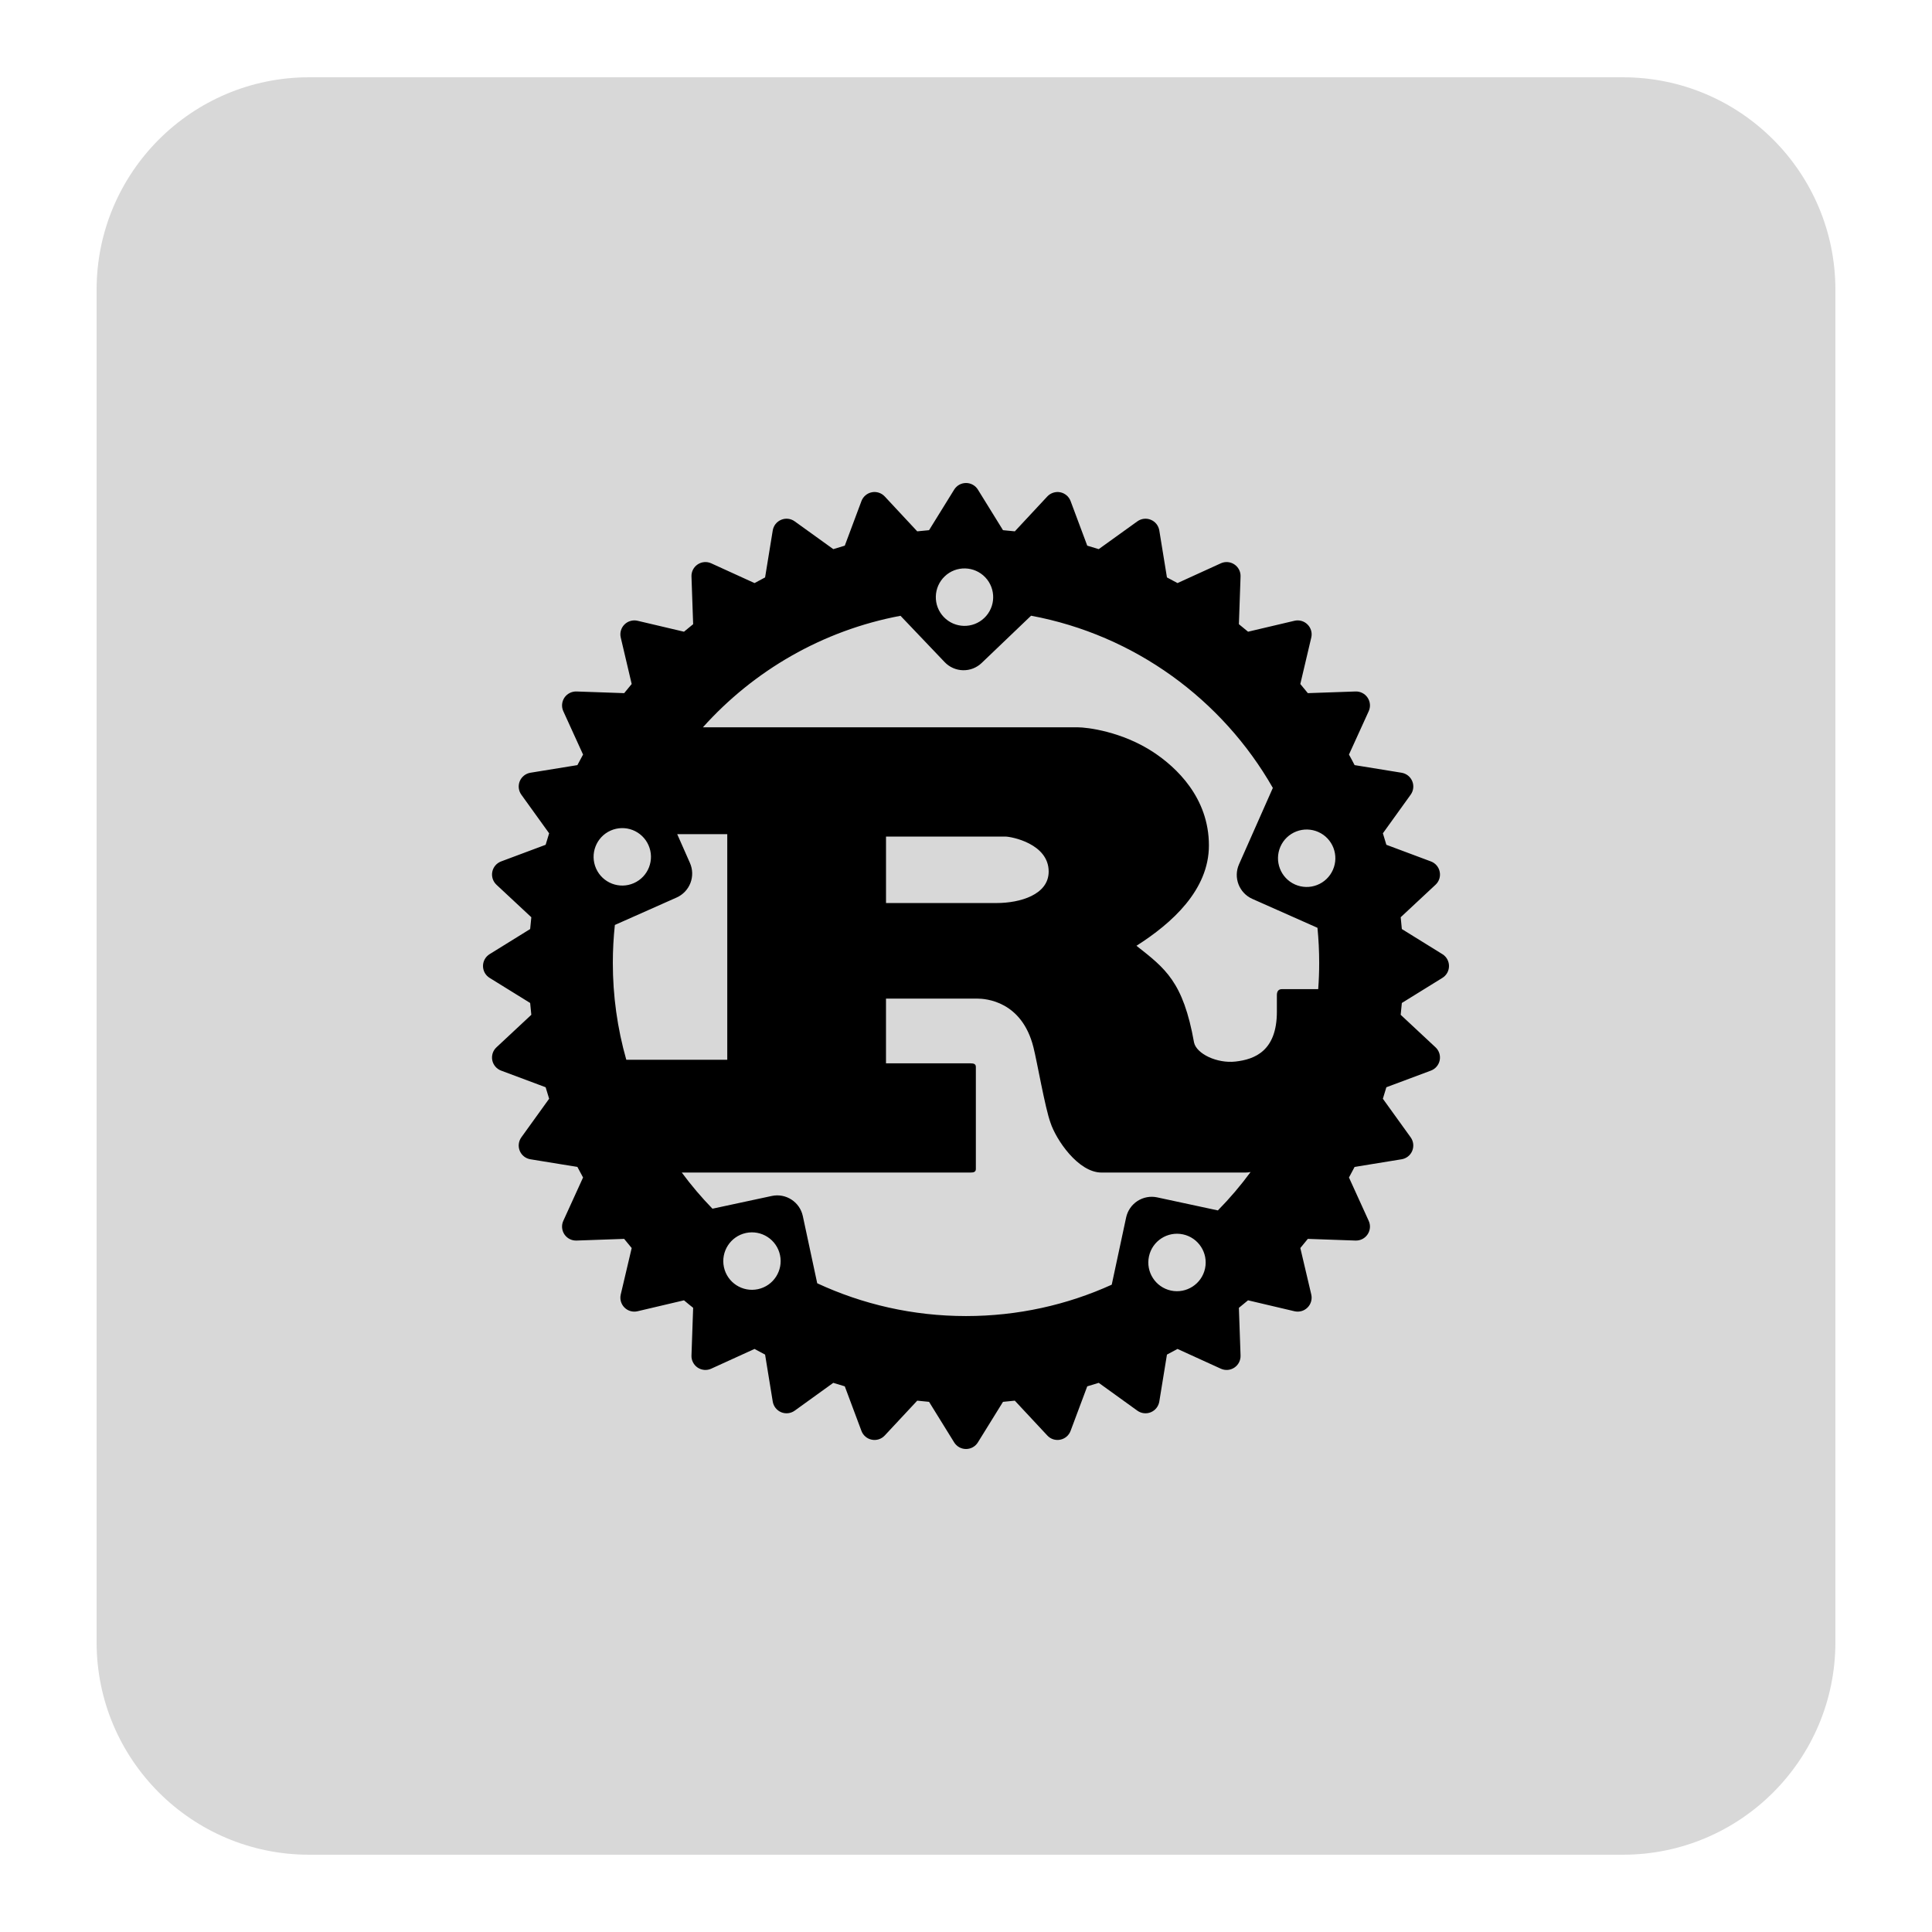
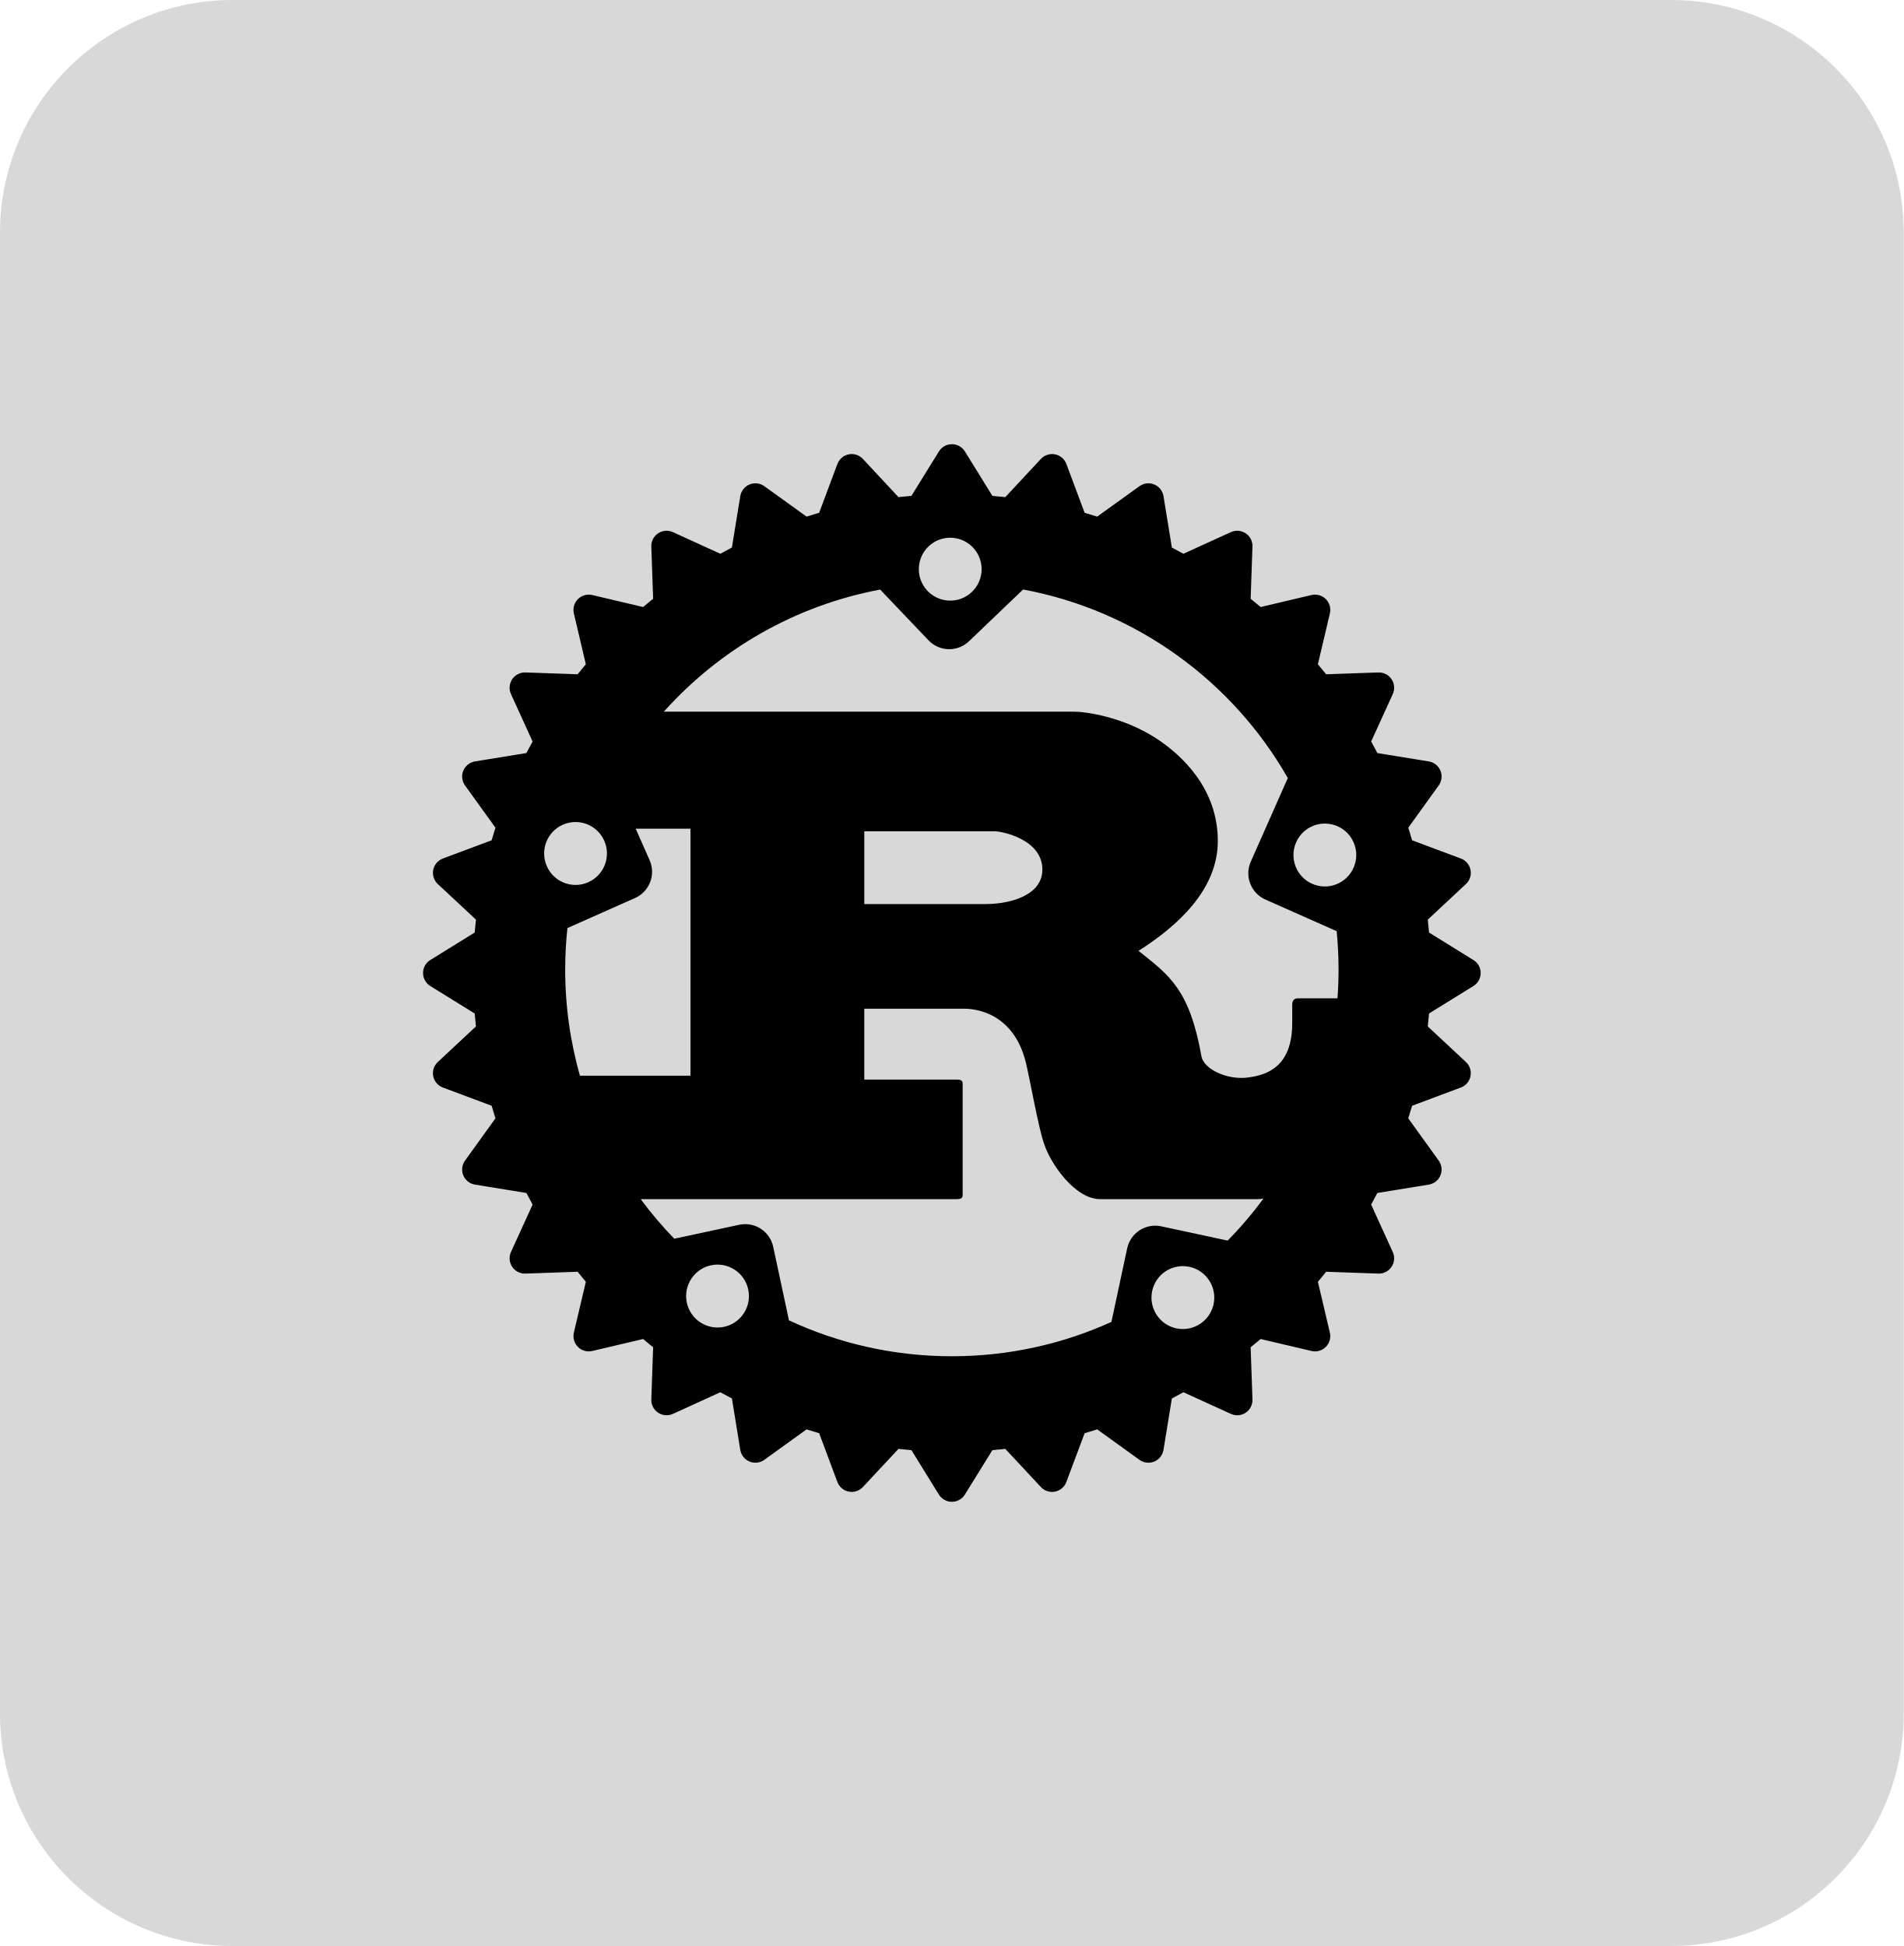
- <svg xmlns="http://www.w3.org/2000/svg" width="100" height="100" viewBox="0 0 100 100" fill="none">
-   <rect x="5" y="4" width="90" height="92" rx="11" fill="#D8D8D8" />
-   <path d="M74.658 49.387L72.559 48.087C72.542 47.883 72.522 47.68 72.5 47.476L74.303 45.794C74.394 45.71 74.461 45.604 74.499 45.487C74.537 45.37 74.544 45.245 74.519 45.124C74.496 45.003 74.441 44.891 74.362 44.797C74.282 44.703 74.18 44.631 74.064 44.588L71.758 43.726C71.7 43.527 71.64 43.328 71.578 43.131L73.016 41.133C73.088 41.033 73.133 40.916 73.148 40.794C73.162 40.672 73.145 40.548 73.098 40.434C73.05 40.32 72.975 40.22 72.879 40.144C72.782 40.068 72.668 40.017 72.546 39.997L70.114 39.602C70.02 39.417 69.921 39.236 69.822 39.056L70.844 36.813C70.895 36.701 70.917 36.578 70.907 36.455C70.897 36.332 70.856 36.214 70.787 36.112C70.719 36.009 70.626 35.926 70.516 35.87C70.407 35.814 70.285 35.786 70.162 35.791L67.694 35.877C67.566 35.718 67.436 35.56 67.304 35.404L67.871 33C67.9 32.88 67.897 32.755 67.863 32.637C67.829 32.518 67.766 32.41 67.678 32.324C67.591 32.236 67.484 32.173 67.365 32.139C67.247 32.106 67.122 32.103 67.002 32.131L64.599 32.697C64.443 32.565 64.285 32.435 64.125 32.308L64.211 29.84C64.216 29.717 64.189 29.595 64.133 29.485C64.077 29.376 63.993 29.282 63.891 29.214C63.788 29.145 63.67 29.104 63.548 29.094C63.425 29.084 63.302 29.106 63.19 29.157L60.947 30.18C60.767 30.08 60.585 29.982 60.401 29.887L60.005 27.455C59.985 27.333 59.934 27.219 59.858 27.122C59.782 27.026 59.682 26.951 59.568 26.904C59.455 26.856 59.331 26.839 59.208 26.853C59.086 26.867 58.97 26.913 58.87 26.985L56.87 28.423C56.674 28.36 56.476 28.3 56.276 28.243L55.414 25.936C55.371 25.821 55.299 25.718 55.206 25.639C55.112 25.559 54.999 25.504 54.878 25.48C54.757 25.456 54.633 25.464 54.516 25.502C54.399 25.54 54.293 25.606 54.209 25.696L52.527 27.502C52.323 27.479 52.119 27.459 51.915 27.442L50.616 25.342C50.551 25.238 50.461 25.151 50.353 25.091C50.246 25.031 50.125 25 50.002 25C49.879 25 49.758 25.031 49.65 25.091C49.543 25.151 49.452 25.238 49.388 25.342L48.088 27.442C47.884 27.459 47.68 27.479 47.476 27.502L45.793 25.696C45.709 25.606 45.604 25.539 45.486 25.501C45.369 25.463 45.244 25.456 45.124 25.48C45.003 25.504 44.89 25.559 44.797 25.639C44.703 25.718 44.631 25.821 44.588 25.936L43.726 28.243C43.526 28.3 43.329 28.361 43.131 28.423L41.133 26.985C41.033 26.912 40.916 26.867 40.794 26.853C40.671 26.839 40.547 26.856 40.434 26.904C40.32 26.951 40.22 27.026 40.144 27.122C40.068 27.219 40.017 27.333 39.997 27.455L39.601 29.887C39.417 29.982 39.236 30.08 39.054 30.18L36.812 29.157C36.7 29.106 36.577 29.084 36.454 29.094C36.332 29.104 36.214 29.145 36.111 29.214C36.009 29.282 35.925 29.375 35.869 29.485C35.813 29.595 35.786 29.717 35.791 29.84L35.877 32.308C35.717 32.435 35.559 32.565 35.403 32.697L32.999 32.131C32.88 32.103 32.755 32.106 32.636 32.14C32.518 32.173 32.41 32.236 32.322 32.324C32.235 32.41 32.172 32.518 32.138 32.637C32.104 32.755 32.102 32.88 32.13 33L32.696 35.404C32.565 35.56 32.435 35.718 32.307 35.877L29.839 35.791C29.716 35.787 29.595 35.815 29.485 35.871C29.376 35.927 29.282 36.01 29.213 36.112C29.145 36.214 29.104 36.332 29.094 36.455C29.084 36.578 29.105 36.701 29.157 36.813L30.179 39.056C30.079 39.236 29.981 39.417 29.886 39.602L27.454 39.997C27.333 40.017 27.219 40.068 27.122 40.144C27.026 40.221 26.95 40.32 26.903 40.434C26.856 40.548 26.839 40.672 26.853 40.794C26.867 40.916 26.912 41.033 26.984 41.133L28.423 43.131C28.36 43.328 28.3 43.526 28.242 43.726L25.936 44.588C25.821 44.632 25.718 44.703 25.639 44.797C25.559 44.891 25.505 45.004 25.481 45.124C25.457 45.245 25.464 45.37 25.502 45.487C25.54 45.604 25.607 45.709 25.697 45.794L27.501 47.476C27.478 47.679 27.458 47.883 27.441 48.087L25.342 49.387C25.237 49.452 25.151 49.542 25.091 49.65C25.031 49.757 25 49.878 25 50.001C25 50.252 25.13 50.484 25.342 50.615L27.441 51.914C27.458 52.119 27.478 52.323 27.501 52.526L25.697 54.209C25.606 54.293 25.539 54.398 25.501 54.515C25.464 54.632 25.456 54.757 25.48 54.878C25.504 54.999 25.559 55.111 25.639 55.205C25.718 55.299 25.821 55.371 25.936 55.414L28.242 56.276C28.3 56.476 28.36 56.674 28.423 56.871L26.984 58.869C26.912 58.969 26.867 59.086 26.853 59.208C26.838 59.331 26.856 59.454 26.903 59.568C26.95 59.682 27.026 59.782 27.122 59.858C27.219 59.934 27.334 59.985 27.455 60.004L29.886 60.4C29.981 60.584 30.079 60.766 30.179 60.947L29.157 63.189C29.105 63.301 29.084 63.424 29.094 63.547C29.104 63.67 29.145 63.788 29.213 63.89C29.282 63.992 29.375 64.076 29.485 64.132C29.594 64.188 29.716 64.215 29.839 64.211L32.306 64.124C32.435 64.285 32.564 64.442 32.696 64.598L32.13 67.002C32.102 67.122 32.104 67.247 32.138 67.365C32.172 67.484 32.235 67.591 32.322 67.678C32.409 67.765 32.517 67.829 32.636 67.862C32.754 67.896 32.88 67.898 32.999 67.87L35.403 67.304C35.559 67.437 35.717 67.566 35.877 67.692L35.791 70.161C35.786 70.284 35.813 70.406 35.87 70.516C35.926 70.625 36.009 70.719 36.111 70.787C36.214 70.855 36.332 70.896 36.454 70.906C36.577 70.916 36.7 70.894 36.812 70.843L39.054 69.821C39.235 69.922 39.417 70.019 39.601 70.114L39.997 72.545C40.017 72.666 40.067 72.781 40.144 72.877C40.22 72.974 40.32 73.049 40.434 73.097C40.547 73.144 40.671 73.161 40.794 73.147C40.916 73.133 41.033 73.088 41.133 73.016L43.13 71.576C43.328 71.639 43.526 71.7 43.726 71.757L44.588 74.063C44.631 74.178 44.703 74.281 44.797 74.361C44.89 74.44 45.003 74.495 45.124 74.518C45.245 74.543 45.369 74.535 45.486 74.498C45.604 74.46 45.709 74.392 45.793 74.302L47.476 72.498C47.679 72.521 47.883 72.541 48.088 72.559L49.387 74.658C49.452 74.763 49.542 74.849 49.65 74.909C49.757 74.969 49.878 75 50.001 75C50.124 75 50.245 74.969 50.352 74.909C50.46 74.849 50.55 74.763 50.615 74.658L51.915 72.559C52.119 72.541 52.323 72.521 52.526 72.498L54.209 74.302C54.292 74.392 54.398 74.46 54.515 74.498C54.632 74.535 54.757 74.542 54.877 74.518C54.998 74.494 55.111 74.44 55.205 74.36C55.299 74.281 55.37 74.178 55.413 74.063L56.276 71.757C56.475 71.7 56.674 71.639 56.871 71.576L58.869 73.016C58.969 73.088 59.086 73.133 59.208 73.147C59.331 73.161 59.454 73.144 59.568 73.097C59.682 73.049 59.782 72.974 59.858 72.877C59.934 72.781 59.985 72.666 60.005 72.545L60.401 70.114C60.584 70.019 60.766 69.92 60.947 69.821L63.189 70.843C63.301 70.894 63.424 70.916 63.547 70.907C63.67 70.897 63.788 70.856 63.891 70.787C63.993 70.719 64.076 70.626 64.132 70.516C64.188 70.406 64.215 70.284 64.211 70.161L64.125 67.693C64.285 67.566 64.442 67.436 64.598 67.304L67.002 67.87C67.246 67.927 67.502 67.856 67.678 67.678C67.765 67.591 67.829 67.484 67.862 67.365C67.896 67.247 67.899 67.122 67.871 67.002L67.305 64.598C67.436 64.442 67.566 64.285 67.693 64.124L70.161 64.211C70.284 64.215 70.406 64.188 70.516 64.132C70.625 64.076 70.719 63.993 70.787 63.89C70.856 63.788 70.897 63.67 70.907 63.547C70.917 63.424 70.895 63.301 70.843 63.189L69.822 60.947C69.921 60.766 70.019 60.584 70.114 60.4L72.546 60.004C72.667 59.985 72.782 59.934 72.878 59.858C72.975 59.782 73.05 59.682 73.097 59.568C73.144 59.454 73.161 59.33 73.147 59.208C73.133 59.086 73.088 58.969 73.016 58.869L71.577 56.871C71.639 56.674 71.7 56.476 71.758 56.276L74.064 55.414C74.179 55.371 74.282 55.299 74.361 55.205C74.441 55.111 74.495 54.998 74.519 54.877C74.543 54.757 74.536 54.632 74.498 54.515C74.46 54.398 74.393 54.292 74.303 54.209L72.499 52.526C72.521 52.323 72.541 52.118 72.559 51.914L74.658 50.615C74.763 50.55 74.849 50.46 74.909 50.352C74.969 50.245 75 50.124 75 50.001C75 49.751 74.871 49.518 74.658 49.387V49.387ZM60.609 66.8C59.808 66.627 59.298 65.837 59.47 65.033C59.641 64.23 60.431 63.719 61.232 63.891C62.034 64.063 62.544 64.855 62.373 65.657C62.201 66.46 61.41 66.971 60.609 66.8ZM59.896 61.976C59.722 61.938 59.542 61.936 59.367 61.968C59.193 62 59.026 62.067 58.876 62.163C58.727 62.26 58.598 62.385 58.497 62.532C58.397 62.678 58.325 62.843 58.288 63.017L57.543 66.495C55.243 67.539 52.69 68.119 50 68.119C47.249 68.119 44.639 67.51 42.299 66.422L41.554 62.944C41.397 62.212 40.678 61.746 39.947 61.903L36.877 62.562C36.306 61.975 35.776 61.35 35.289 60.691H50.228C50.398 60.691 50.51 60.661 50.51 60.507V55.222C50.51 55.069 50.398 55.038 50.228 55.038H45.859V51.688H50.585C51.016 51.688 52.891 51.812 53.491 54.208C53.679 54.946 54.091 57.343 54.373 58.111C54.654 58.972 55.797 60.691 57.016 60.691H64.46C64.545 60.691 64.635 60.682 64.73 60.664C64.214 61.366 63.648 62.03 63.037 62.651L59.896 61.976H59.896ZM39.234 66.727C38.432 66.9 37.643 66.389 37.47 65.586C37.299 64.781 37.809 63.992 38.61 63.819C39.412 63.648 40.202 64.159 40.373 64.962C40.545 65.764 40.035 66.555 39.234 66.727H39.234ZM33.566 43.747C33.899 44.498 33.56 45.377 32.811 45.709C32.062 46.042 31.185 45.703 30.852 44.952C30.52 44.201 30.858 43.323 31.607 42.99C31.786 42.911 31.978 42.868 32.173 42.863C32.368 42.858 32.562 42.892 32.744 42.962C32.926 43.033 33.092 43.138 33.233 43.273C33.374 43.407 33.488 43.569 33.566 43.747V43.747ZM31.825 47.876L35.023 46.455C35.351 46.309 35.608 46.038 35.737 45.703C35.866 45.367 35.857 44.995 35.711 44.666L35.053 43.177H37.643V54.854H32.417C31.953 53.223 31.719 51.535 31.72 49.84C31.72 49.176 31.756 48.52 31.825 47.876V47.876ZM45.86 46.742V43.3H52.029C52.348 43.3 54.279 43.668 54.279 45.112C54.279 46.311 52.798 46.741 51.58 46.741H45.86V46.742ZM68.281 49.84C68.281 50.296 68.264 50.748 68.23 51.197H66.355C66.167 51.197 66.091 51.32 66.091 51.504V52.365C66.091 54.393 64.948 54.834 63.947 54.946C62.993 55.053 61.935 54.547 61.804 53.963C61.242 50.797 60.304 50.122 58.823 48.953C60.661 47.786 62.573 46.065 62.573 43.76C62.573 41.272 60.867 39.705 59.704 38.936C58.073 37.861 56.267 37.645 55.779 37.645H36.383C39.013 34.71 42.578 32.63 46.61 31.873L48.896 34.272C49.019 34.401 49.165 34.504 49.328 34.576C49.491 34.648 49.666 34.687 49.844 34.691C50.022 34.695 50.198 34.664 50.364 34.6C50.53 34.535 50.681 34.439 50.81 34.316L53.368 31.869C58.728 32.867 63.267 36.204 65.882 40.782L64.131 44.737C63.828 45.422 64.137 46.222 64.82 46.526L68.192 48.023C68.25 48.622 68.281 49.227 68.281 49.84ZM48.897 29.833C49.489 29.266 50.429 29.288 50.996 29.881C51.562 30.476 51.541 31.417 50.947 31.984C50.355 32.551 49.415 32.529 48.848 31.935C48.576 31.649 48.428 31.268 48.438 30.874C48.447 30.48 48.612 30.105 48.897 29.833V29.833ZM66.276 43.819C66.355 43.641 66.468 43.48 66.609 43.345C66.751 43.211 66.917 43.105 67.099 43.035C67.281 42.965 67.475 42.931 67.67 42.936C67.865 42.941 68.057 42.984 68.235 43.063C68.985 43.395 69.323 44.274 68.99 45.025C68.912 45.203 68.798 45.364 68.657 45.499C68.516 45.634 68.35 45.739 68.168 45.809C67.986 45.88 67.792 45.914 67.597 45.909C67.402 45.904 67.21 45.861 67.031 45.782C66.283 45.449 65.944 44.571 66.276 43.819V43.819Z" fill="black" />
+ <svg xmlns="http://www.w3.org/2000/svg" width="90" height="92" viewBox="0 0 90 92" fill="none">
+   <rect width="90" height="92" rx="11" fill="#D8D8D8" />
+   <path d="M69.658 45.387L67.559 44.087C67.542 43.883 67.522 43.68 67.5 43.476L69.303 41.794C69.394 41.71 69.461 41.604 69.499 41.487C69.537 41.37 69.544 41.245 69.519 41.124C69.496 41.003 69.441 40.891 69.362 40.797C69.282 40.703 69.18 40.631 69.064 40.588L66.758 39.726C66.7 39.527 66.64 39.328 66.578 39.131L68.016 37.133C68.088 37.033 68.133 36.916 68.148 36.794C68.162 36.672 68.145 36.548 68.098 36.434C68.05 36.32 67.975 36.22 67.879 36.144C67.782 36.068 67.668 36.017 67.546 35.997L65.114 35.602C65.02 35.417 64.921 35.236 64.822 35.056L65.844 32.813C65.895 32.701 65.917 32.578 65.907 32.455C65.897 32.332 65.856 32.214 65.787 32.112C65.719 32.009 65.626 31.926 65.516 31.87C65.407 31.814 65.285 31.787 65.162 31.791L62.694 31.877C62.566 31.718 62.436 31.56 62.304 31.404L62.871 29C62.9 28.881 62.897 28.755 62.863 28.637C62.829 28.518 62.766 28.41 62.678 28.323C62.592 28.236 62.484 28.173 62.365 28.139C62.247 28.106 62.122 28.103 62.002 28.131L59.599 28.698C59.443 28.565 59.285 28.435 59.125 28.308L59.211 25.84C59.216 25.717 59.189 25.595 59.133 25.485C59.077 25.376 58.993 25.282 58.891 25.214C58.788 25.145 58.67 25.104 58.548 25.094C58.425 25.084 58.302 25.106 58.19 25.157L55.947 26.18C55.767 26.08 55.585 25.982 55.401 25.887L55.005 23.455C54.985 23.333 54.934 23.219 54.858 23.122C54.782 23.026 54.682 22.951 54.568 22.904C54.455 22.856 54.331 22.839 54.208 22.853C54.086 22.867 53.97 22.913 53.87 22.985L51.87 24.423C51.674 24.36 51.476 24.3 51.276 24.243L50.414 21.936C50.371 21.821 50.299 21.718 50.206 21.639C50.112 21.559 49.999 21.504 49.878 21.48C49.757 21.456 49.633 21.464 49.516 21.502C49.399 21.54 49.293 21.606 49.209 21.696L47.527 23.502C47.323 23.479 47.119 23.459 46.915 23.442L45.616 21.342C45.551 21.238 45.461 21.151 45.353 21.091C45.246 21.031 45.125 21 45.002 21C44.879 21 44.758 21.031 44.65 21.091C44.543 21.151 44.452 21.238 44.388 21.342L43.088 23.442C42.884 23.459 42.68 23.479 42.476 23.502L40.793 21.696C40.709 21.606 40.604 21.539 40.486 21.501C40.369 21.463 40.244 21.456 40.124 21.48C40.003 21.504 39.89 21.559 39.797 21.639C39.703 21.718 39.631 21.821 39.588 21.936L38.726 24.243C38.526 24.3 38.329 24.361 38.131 24.423L36.133 22.985C36.033 22.912 35.916 22.867 35.794 22.853C35.671 22.839 35.547 22.856 35.434 22.904C35.32 22.951 35.22 23.026 35.144 23.122C35.068 23.219 35.017 23.333 34.997 23.455L34.601 25.887C34.417 25.982 34.236 26.08 34.054 26.18L31.812 25.157C31.7 25.106 31.577 25.084 31.454 25.094C31.332 25.104 31.213 25.145 31.111 25.214C31.009 25.282 30.925 25.375 30.869 25.485C30.813 25.595 30.786 25.717 30.791 25.84L30.877 28.308C30.717 28.436 30.559 28.565 30.403 28.698L27.999 28.131C27.88 28.103 27.755 28.106 27.636 28.14C27.518 28.173 27.41 28.236 27.323 28.323C27.235 28.41 27.172 28.518 27.138 28.637C27.104 28.755 27.102 28.881 27.13 29L27.696 31.404C27.565 31.56 27.435 31.718 27.307 31.877L24.839 31.791C24.716 31.787 24.595 31.815 24.485 31.871C24.376 31.927 24.282 32.01 24.213 32.112C24.145 32.214 24.104 32.332 24.094 32.455C24.084 32.578 24.105 32.701 24.157 32.813L25.179 35.056C25.079 35.236 24.981 35.417 24.886 35.602L22.454 35.997C22.333 36.017 22.219 36.068 22.122 36.144C22.026 36.221 21.95 36.32 21.903 36.434C21.856 36.548 21.839 36.672 21.853 36.794C21.867 36.916 21.912 37.033 21.984 37.133L23.423 39.131C23.36 39.328 23.3 39.526 23.242 39.726L20.936 40.588C20.821 40.632 20.718 40.703 20.639 40.797C20.559 40.891 20.505 41.004 20.481 41.124C20.457 41.245 20.464 41.37 20.502 41.487C20.54 41.604 20.607 41.709 20.697 41.794L22.501 43.476C22.478 43.679 22.458 43.883 22.441 44.087L20.342 45.387C20.237 45.452 20.151 45.542 20.091 45.65C20.031 45.757 20 45.878 20 46.001C20 46.252 20.13 46.484 20.342 46.615L22.441 47.914C22.458 48.119 22.478 48.323 22.501 48.526L20.697 50.209C20.606 50.293 20.539 50.398 20.501 50.515C20.464 50.632 20.456 50.757 20.48 50.878C20.504 50.999 20.559 51.111 20.639 51.205C20.718 51.299 20.821 51.371 20.936 51.414L23.242 52.276C23.3 52.476 23.36 52.674 23.423 52.871L21.984 54.869C21.912 54.969 21.867 55.086 21.853 55.208C21.838 55.331 21.856 55.454 21.903 55.568C21.95 55.682 22.026 55.782 22.122 55.858C22.219 55.934 22.334 55.985 22.455 56.004L24.886 56.4C24.981 56.584 25.079 56.766 25.179 56.947L24.157 59.189C24.105 59.301 24.084 59.424 24.094 59.547C24.104 59.67 24.145 59.788 24.213 59.89C24.282 59.992 24.375 60.076 24.485 60.132C24.594 60.188 24.716 60.215 24.839 60.211L27.306 60.124C27.435 60.285 27.564 60.442 27.696 60.598L27.13 63.002C27.102 63.122 27.104 63.247 27.138 63.365C27.172 63.483 27.235 63.591 27.323 63.678C27.409 63.765 27.517 63.829 27.636 63.862C27.754 63.896 27.88 63.898 27.999 63.87L30.403 63.304C30.559 63.437 30.717 63.566 30.877 63.693L30.791 66.161C30.786 66.284 30.814 66.406 30.87 66.516C30.926 66.625 31.009 66.719 31.111 66.787C31.213 66.855 31.332 66.896 31.454 66.906C31.577 66.916 31.7 66.894 31.812 66.843L34.054 65.821C34.235 65.922 34.417 66.019 34.601 66.114L34.997 68.545C35.017 68.666 35.067 68.781 35.144 68.877C35.22 68.974 35.32 69.049 35.434 69.097C35.547 69.144 35.671 69.161 35.794 69.147C35.916 69.133 36.033 69.088 36.133 69.016L38.13 67.576C38.328 67.639 38.526 67.7 38.726 67.757L39.588 70.063C39.631 70.178 39.703 70.281 39.797 70.361C39.89 70.44 40.003 70.495 40.124 70.518C40.245 70.543 40.369 70.535 40.486 70.498C40.604 70.46 40.709 70.392 40.793 70.302L42.476 68.498C42.679 68.521 42.883 68.541 43.088 68.559L44.387 70.658C44.452 70.763 44.542 70.849 44.65 70.909C44.757 70.969 44.878 71 45.001 71C45.124 71 45.245 70.969 45.352 70.909C45.46 70.849 45.55 70.763 45.615 70.658L46.915 68.559C47.119 68.541 47.323 68.521 47.526 68.498L49.209 70.302C49.292 70.392 49.398 70.46 49.515 70.498C49.632 70.535 49.757 70.542 49.877 70.518C49.998 70.494 50.111 70.44 50.205 70.36C50.299 70.281 50.37 70.178 50.413 70.063L51.276 67.757C51.475 67.7 51.674 67.639 51.871 67.576L53.869 69.016C53.969 69.088 54.086 69.133 54.208 69.147C54.331 69.161 54.454 69.144 54.568 69.097C54.682 69.049 54.782 68.974 54.858 68.877C54.934 68.781 54.985 68.666 55.005 68.545L55.401 66.114C55.584 66.019 55.766 65.92 55.947 65.821L58.189 66.843C58.301 66.894 58.424 66.916 58.547 66.907C58.67 66.897 58.788 66.856 58.891 66.787C58.993 66.719 59.076 66.626 59.132 66.516C59.188 66.406 59.215 66.284 59.211 66.161L59.125 63.693C59.285 63.566 59.442 63.436 59.598 63.304L62.002 63.87C62.246 63.927 62.502 63.856 62.678 63.678C62.765 63.591 62.829 63.483 62.862 63.365C62.896 63.247 62.899 63.122 62.87 63.002L62.304 60.598C62.436 60.442 62.566 60.285 62.693 60.124L65.161 60.211C65.284 60.215 65.406 60.188 65.516 60.132C65.625 60.076 65.719 59.993 65.787 59.89C65.856 59.788 65.897 59.67 65.907 59.547C65.917 59.424 65.895 59.301 65.843 59.189L64.822 56.947C64.921 56.766 65.019 56.584 65.114 56.4L67.546 56.004C67.667 55.985 67.782 55.934 67.878 55.858C67.975 55.782 68.05 55.682 68.097 55.568C68.144 55.454 68.161 55.33 68.147 55.208C68.133 55.086 68.088 54.969 68.016 54.869L66.577 52.871C66.639 52.674 66.7 52.476 66.758 52.276L69.064 51.414C69.179 51.371 69.282 51.299 69.361 51.205C69.441 51.111 69.495 50.998 69.519 50.877C69.543 50.757 69.536 50.632 69.498 50.515C69.46 50.398 69.393 50.292 69.303 50.209L67.499 48.526C67.521 48.323 67.541 48.118 67.559 47.914L69.658 46.615C69.763 46.55 69.849 46.46 69.909 46.352C69.969 46.245 70 46.124 70 46.001C70 45.751 69.871 45.518 69.658 45.387ZM55.609 62.8C54.808 62.627 54.298 61.837 54.47 61.033C54.641 60.23 55.431 59.719 56.232 59.891C57.034 60.063 57.544 60.855 57.373 61.657C57.201 62.46 56.41 62.971 55.609 62.8ZM54.896 57.976C54.722 57.938 54.542 57.936 54.367 57.968C54.193 58 54.026 58.067 53.876 58.163C53.727 58.26 53.598 58.385 53.497 58.532C53.397 58.678 53.325 58.843 53.288 59.017L52.543 62.495C50.243 63.539 47.69 64.119 45 64.119C42.249 64.119 39.639 63.51 37.299 62.422L36.554 58.944C36.397 58.212 35.678 57.746 34.947 57.903L31.877 58.562C31.306 57.975 30.776 57.35 30.289 56.691H45.228C45.398 56.691 45.51 56.661 45.51 56.507V51.222C45.51 51.069 45.398 51.038 45.228 51.038H40.859V47.688H45.585C46.016 47.688 47.891 47.812 48.491 50.208C48.679 50.946 49.091 53.343 49.373 54.111C49.654 54.972 50.797 56.691 52.016 56.691H59.46C59.545 56.691 59.635 56.682 59.73 56.664C59.214 57.366 58.648 58.03 58.037 58.651L54.896 57.976H54.896ZM34.234 62.727C33.432 62.9 32.643 62.389 32.47 61.586C32.299 60.781 32.809 59.992 33.61 59.819C34.412 59.648 35.202 60.159 35.373 60.962C35.545 61.764 35.035 62.555 34.234 62.727H34.234ZM28.566 39.747C28.899 40.498 28.561 41.377 27.811 41.709C27.062 42.042 26.185 41.703 25.852 40.952C25.52 40.201 25.858 39.323 26.607 38.99C26.786 38.911 26.978 38.868 27.173 38.863C27.368 38.858 27.562 38.892 27.744 38.962C27.926 39.033 28.092 39.138 28.233 39.273C28.374 39.407 28.488 39.569 28.566 39.747V39.747ZM26.825 43.876L30.023 42.455C30.351 42.309 30.608 42.038 30.737 41.703C30.866 41.367 30.857 40.995 30.711 40.666L30.053 39.177H32.643V50.854H27.417C26.953 49.223 26.719 47.535 26.72 45.84C26.72 45.176 26.756 44.52 26.825 43.876V43.876ZM40.86 42.742V39.3H47.029C47.348 39.3 49.279 39.668 49.279 41.112C49.279 42.311 47.798 42.741 46.58 42.741H40.86V42.742ZM63.281 45.84C63.281 46.296 63.264 46.748 63.23 47.197H61.355C61.167 47.197 61.091 47.32 61.091 47.504V48.365C61.091 50.393 59.948 50.834 58.947 50.946C57.993 51.053 56.935 50.547 56.804 49.963C56.242 46.797 55.304 46.122 53.823 44.953C55.661 43.786 57.573 42.065 57.573 39.76C57.573 37.272 55.867 35.705 54.704 34.936C53.073 33.861 51.267 33.645 50.779 33.645H31.383C34.013 30.71 37.578 28.63 41.61 27.873L43.896 30.272C44.019 30.401 44.165 30.504 44.328 30.576C44.491 30.648 44.666 30.687 44.844 30.691C45.022 30.695 45.198 30.664 45.364 30.6C45.53 30.535 45.681 30.439 45.81 30.316L48.368 27.869C53.728 28.867 58.267 32.204 60.882 36.782L59.131 40.737C58.828 41.422 59.137 42.222 59.82 42.526L63.192 44.023C63.25 44.622 63.281 45.227 63.281 45.84ZM43.897 25.833C44.489 25.266 45.429 25.288 45.996 25.881C46.562 26.476 46.541 27.417 45.947 27.984C45.355 28.551 44.415 28.529 43.848 27.935C43.576 27.649 43.428 27.268 43.438 26.874C43.447 26.48 43.612 26.105 43.897 25.833ZM61.276 39.819C61.355 39.641 61.468 39.48 61.609 39.345C61.751 39.211 61.917 39.105 62.099 39.035C62.281 38.965 62.475 38.931 62.67 38.936C62.865 38.941 63.057 38.984 63.235 39.063C63.985 39.395 64.323 40.274 63.99 41.025C63.911 41.203 63.798 41.364 63.657 41.499C63.516 41.634 63.35 41.739 63.168 41.809C62.986 41.88 62.792 41.914 62.597 41.909C62.402 41.904 62.209 41.861 62.031 41.782C61.283 41.449 60.944 40.571 61.276 39.819Z" fill="black" />
</svg>
